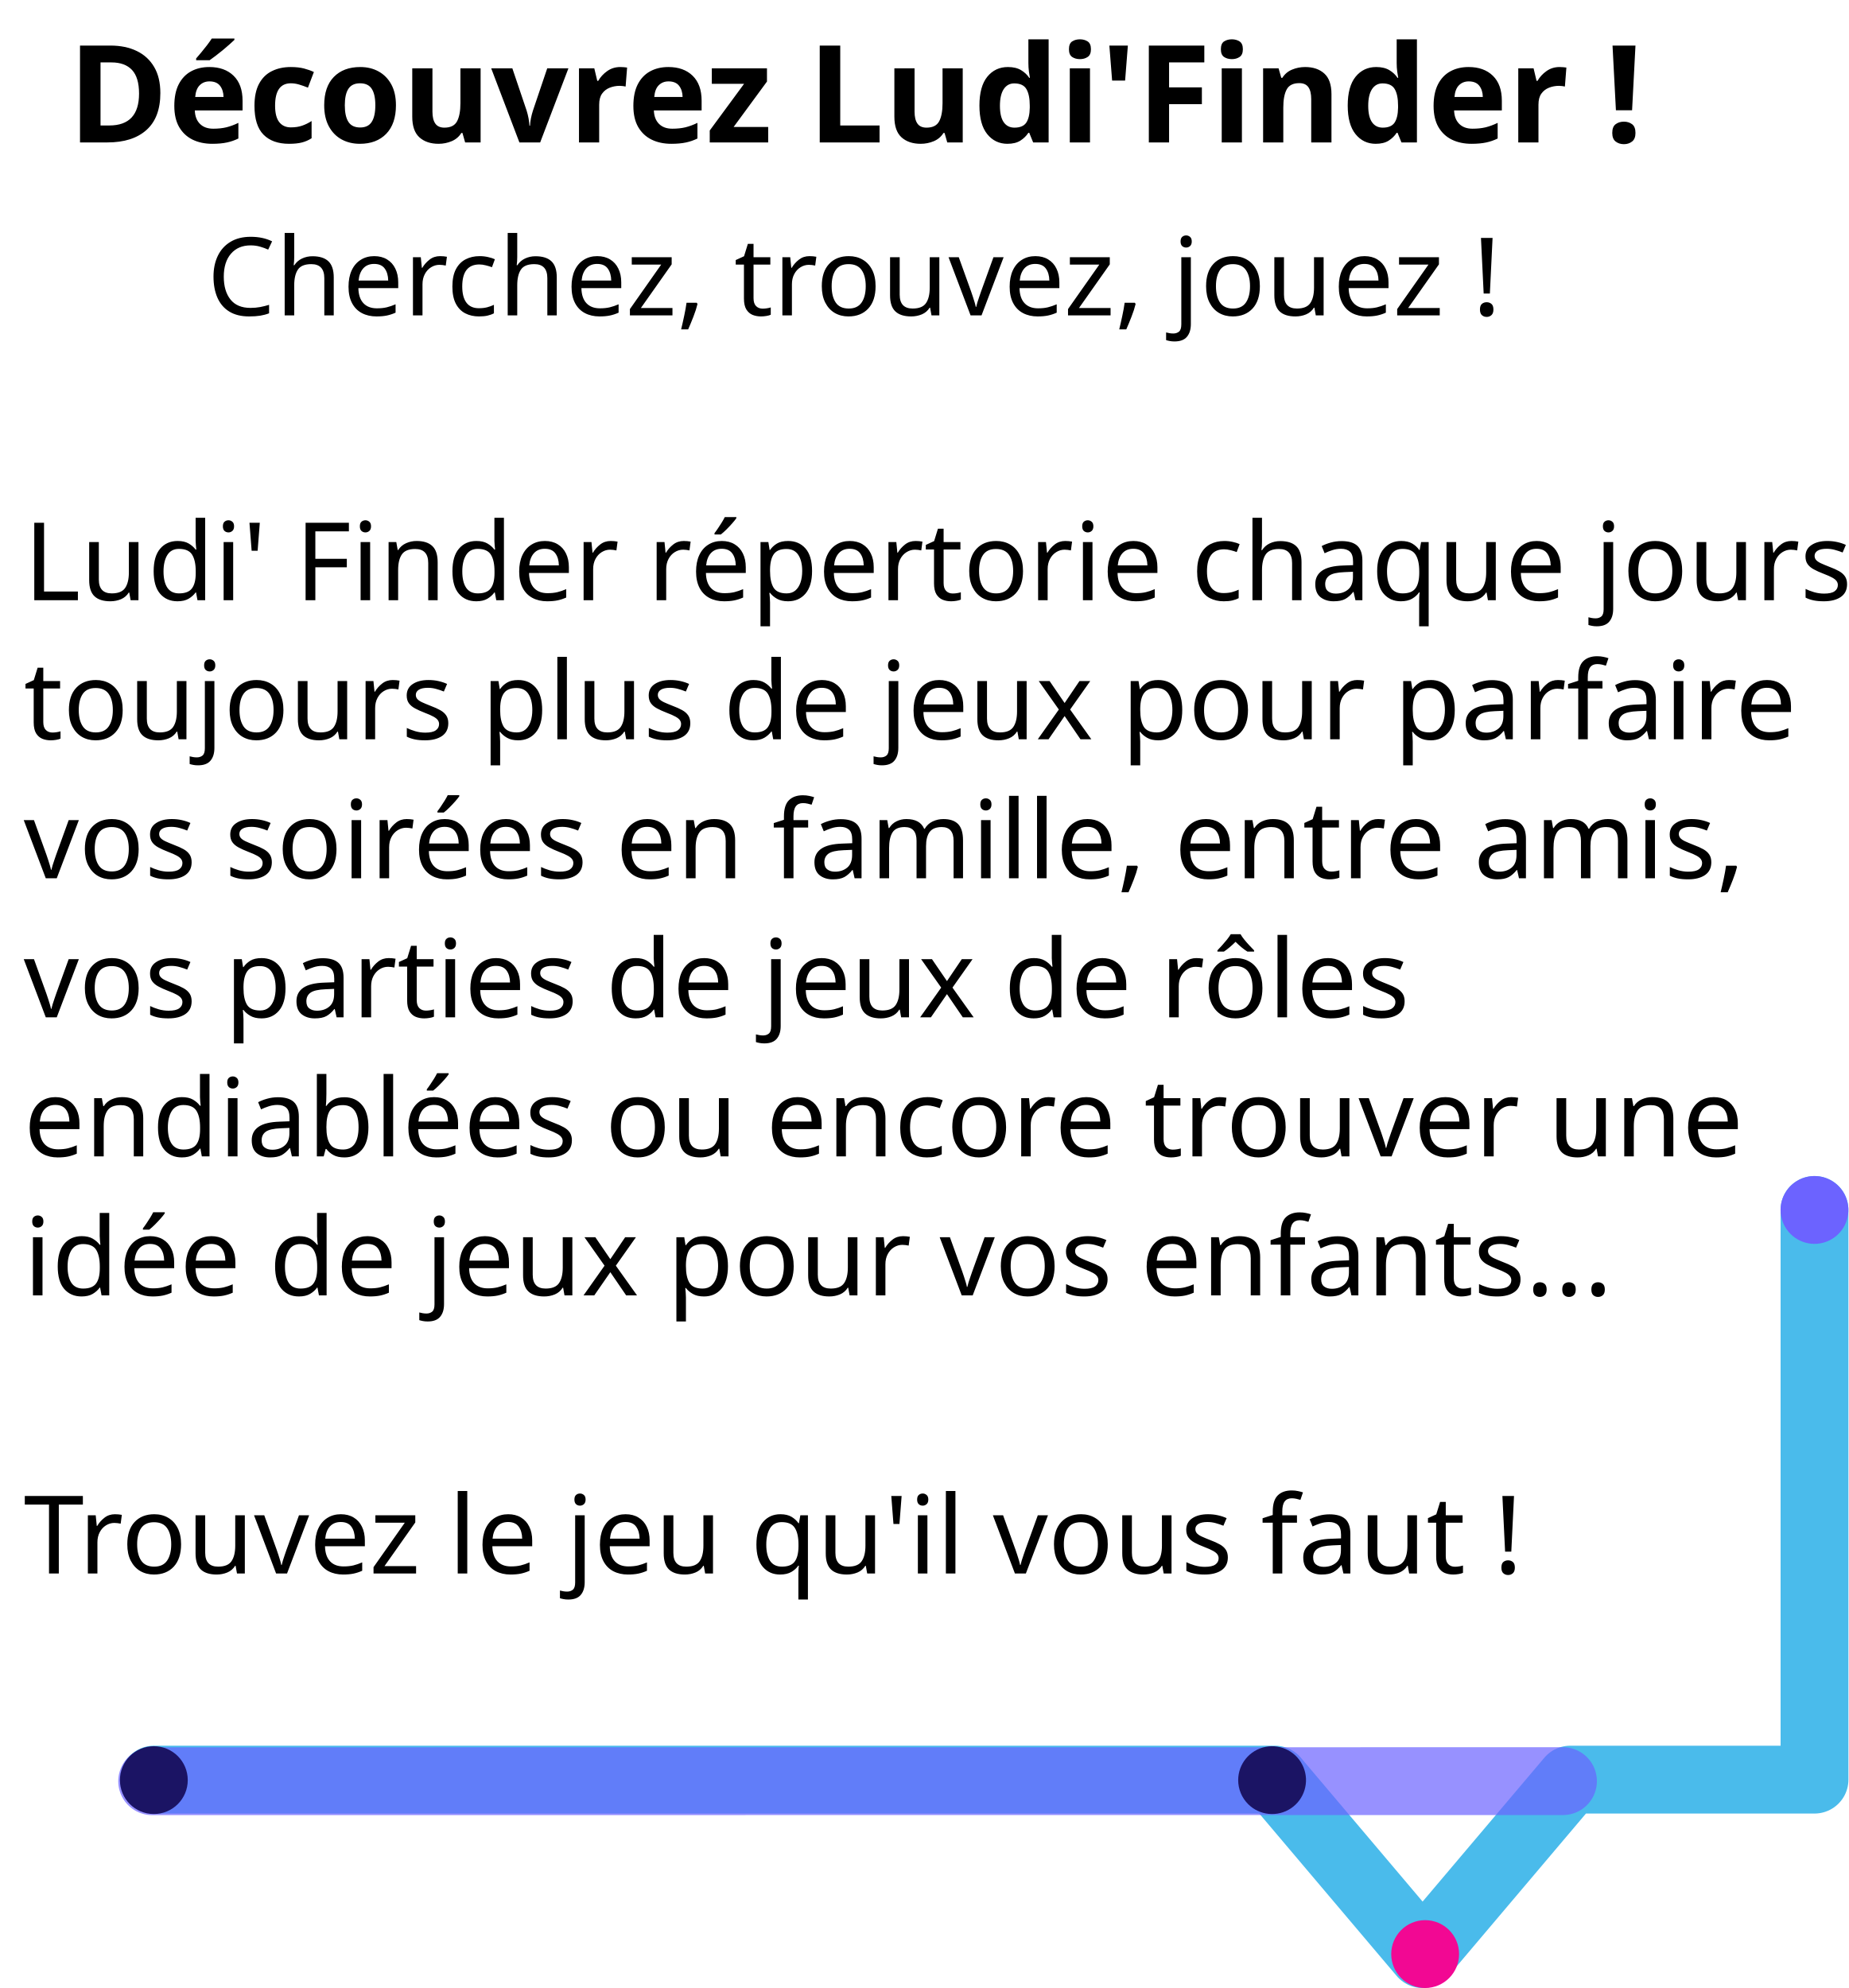
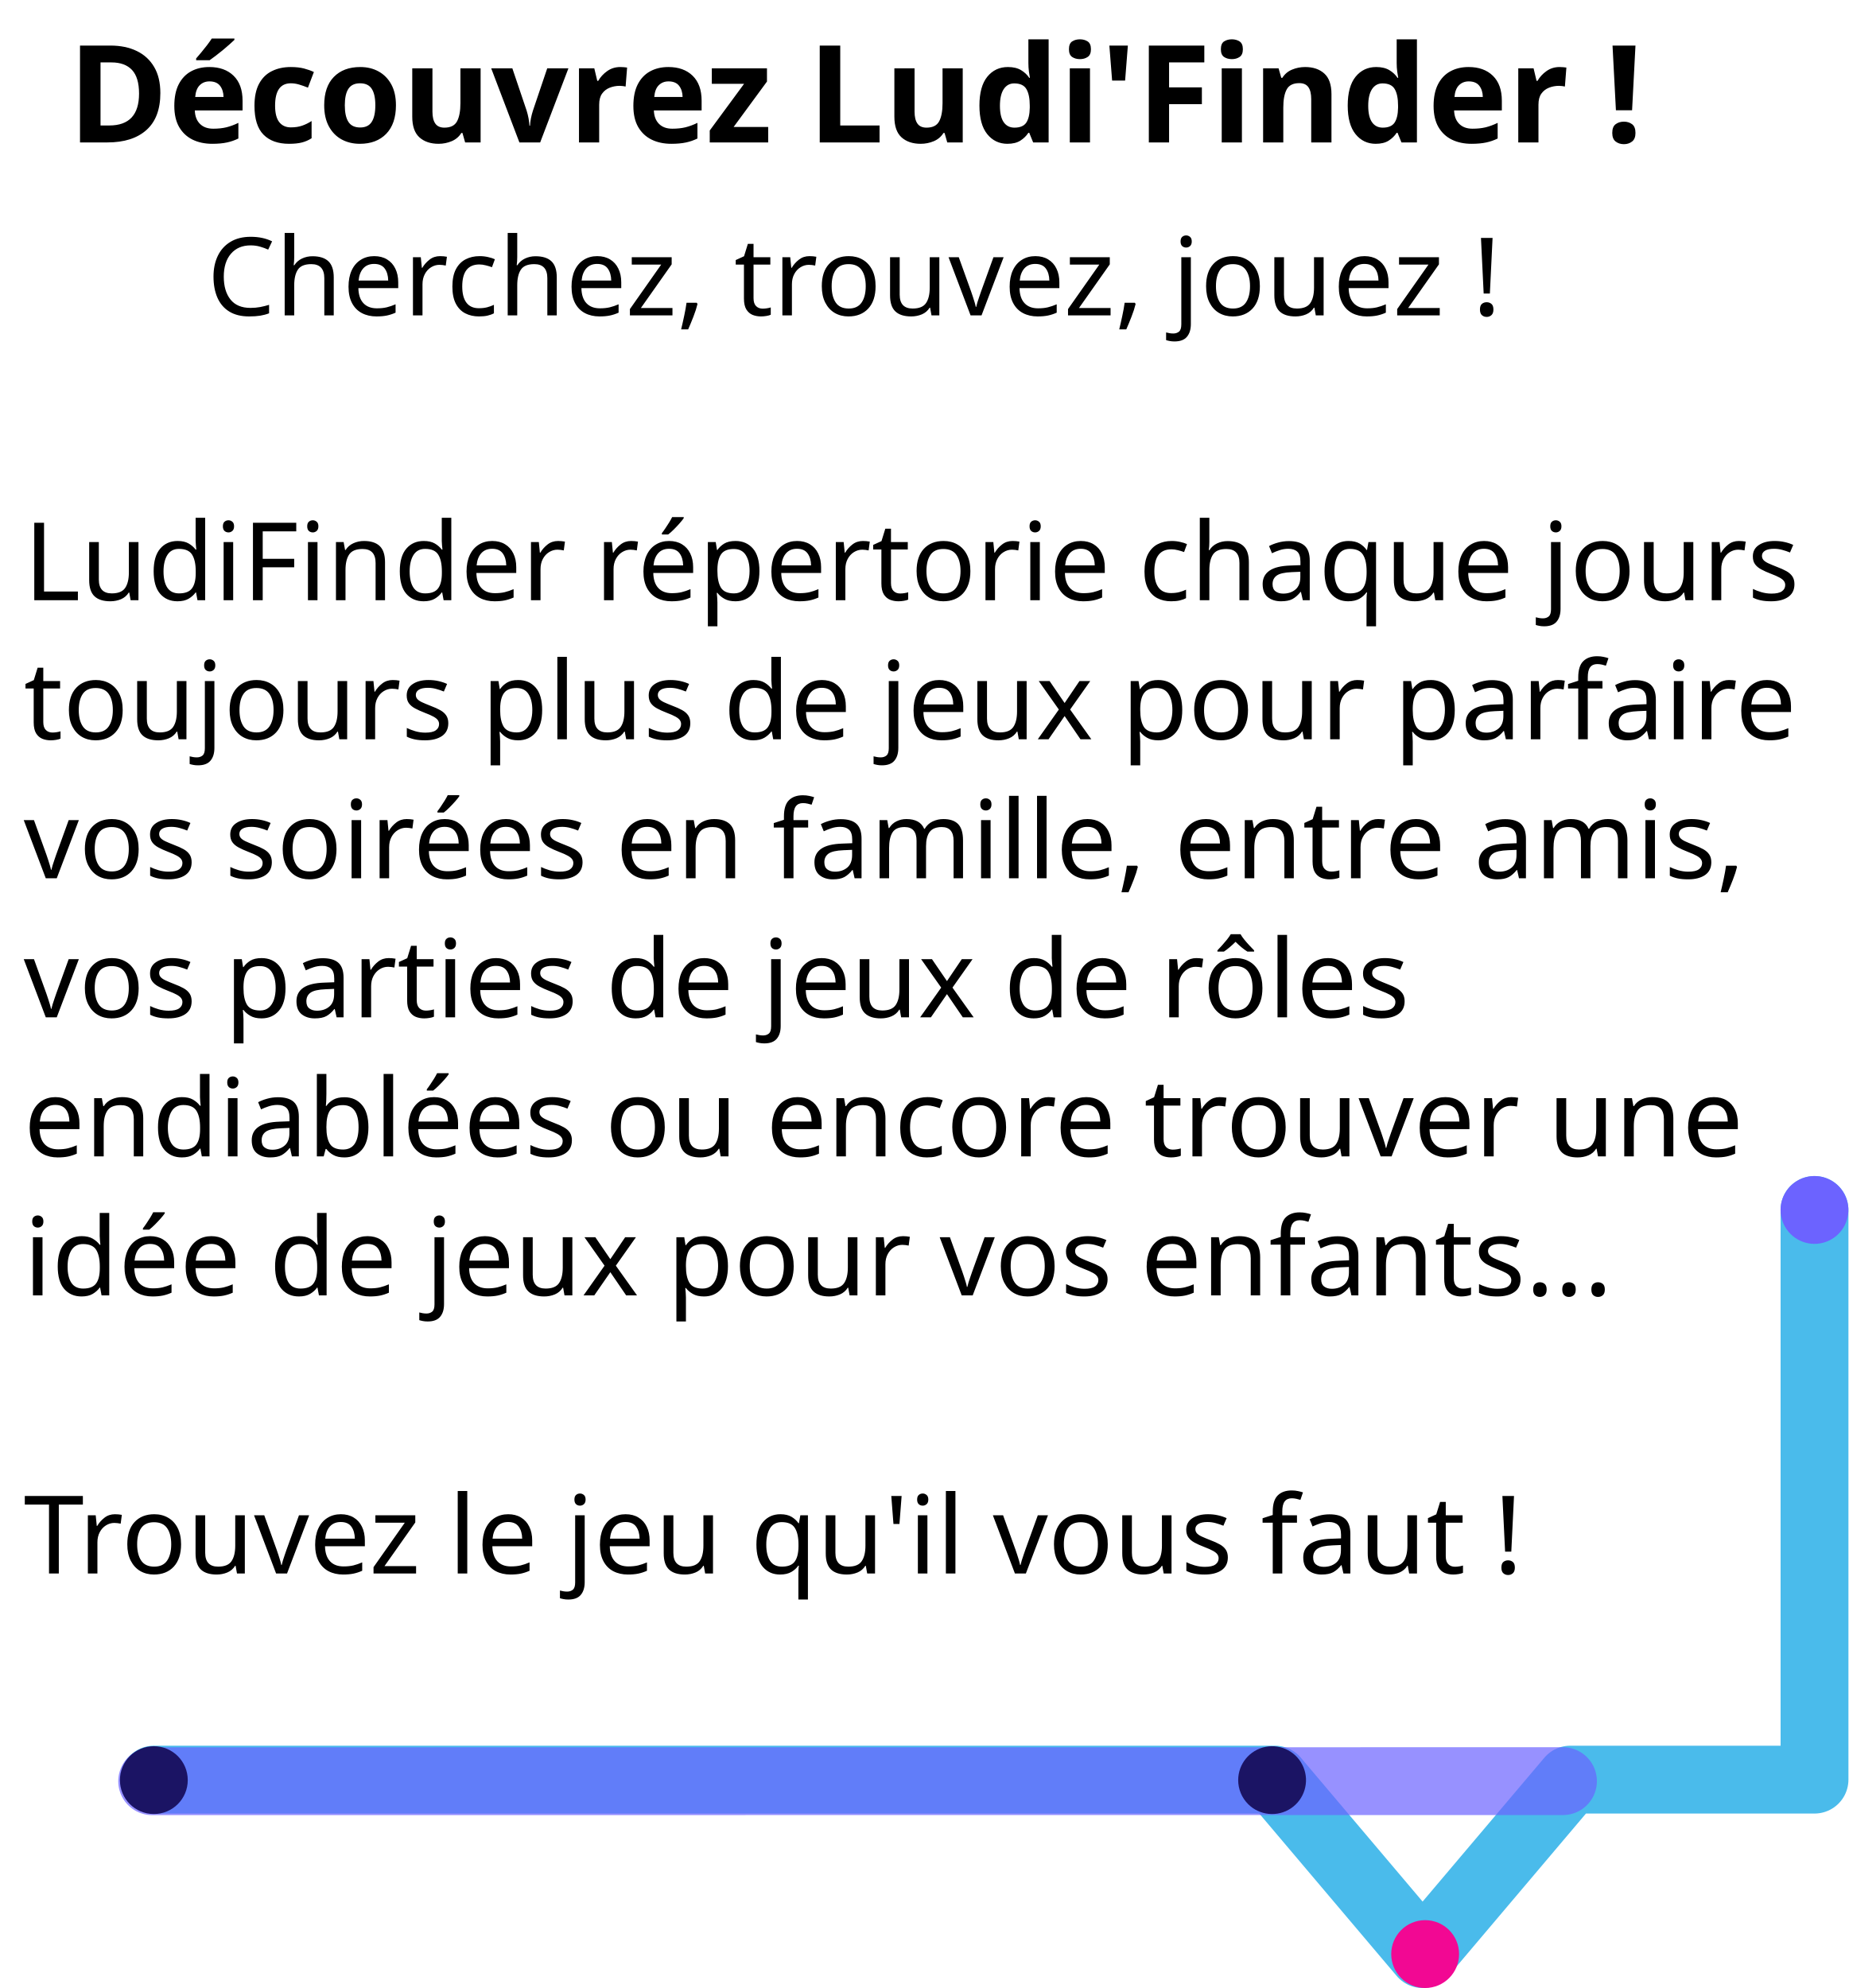
<svg xmlns="http://www.w3.org/2000/svg" width="545.035" height="586.241" viewBox="0 0 545.035 586.241">
  <g transform="translate(-987 -166.024)">
    <g transform="translate(3059.368 3030.789)">
      <g transform="translate(-2037.004 -2517.973)">
        <path d="M-1970.667-2468h330.578l43.529,51.441L-1553.03-2468H-1481v-168" transform="translate(1980.671 2646.004)" fill="none" stroke="rgba(0,159,227,0.71)" stroke-linecap="round" stroke-linejoin="round" stroke-width="20" />
        <line y1="0.024" x2="415.996" transform="translate(9.504 178.448)" fill="none" stroke="rgba(108,99,255,0.7)" stroke-linecap="round" stroke-width="20" />
        <path d="M450.09,575.124a10,10,0,1,1,10,10A10,10,0,0,1,450.09,575.124Z" transform="translate(-450.09 -396.978)" fill="#1b1464" />
        <circle cx="10.004" cy="10.004" r="10.004" transform="translate(374.859 219.441)" fill="#f20893" />
        <path d="M1171.1,487.864a10,10,0,1,1,2.928,7.076A10,10,0,0,1,1171.1,487.864Z" transform="translate(-681.438 -477.86)" fill="#6c63ff" />
        <path d="M1171.1,487.864a10,10,0,1,1,2.928,7.076A10,10,0,0,1,1171.1,487.864Z" transform="translate(-841.368 -309.719)" fill="#1b1464" />
      </g>
    </g>
    <g transform="translate(121 -40.976)">
      <text transform="translate(927 267)" font-size="32" font-family="Oxygen-Light, Oxygen" font-weight="300">
        <tspan x="0" y="33">Cherchez, trouvez, jouez !</tspan>
      </text>
      <text transform="translate(873 351)" font-size="32" font-family="Oxygen-Light, Oxygen" font-weight="300">
-         <tspan x="0" y="33">Ludi' Finder répertorie chaque jours</tspan>
+         <tspan x="0" y="33">LudiFinder répertorie chaque jours</tspan>
        <tspan x="0" y="74">toujours plus de jeux pour parfaire</tspan>
        <tspan x="0" y="115">vos soirées en famille, entre amis,</tspan>
        <tspan x="0" y="156">vos parties de jeux de rôles</tspan>
        <tspan x="0" y="197">endiablées ou encore trouver une</tspan>
        <tspan x="0" y="238">idée de jeux pour vos enfants...</tspan>
        <tspan x="0" y="320">Trouvez le jeu qu'il vous faut !</tspan>
      </text>
      <text transform="translate(866 207)" font-size="40" font-family="Poppins-Bold, Poppins" font-weight="700">
        <tspan x="20" y="42">Découvrez Ludi'Finder !</tspan>
      </text>
    </g>
  </g>
</svg>
